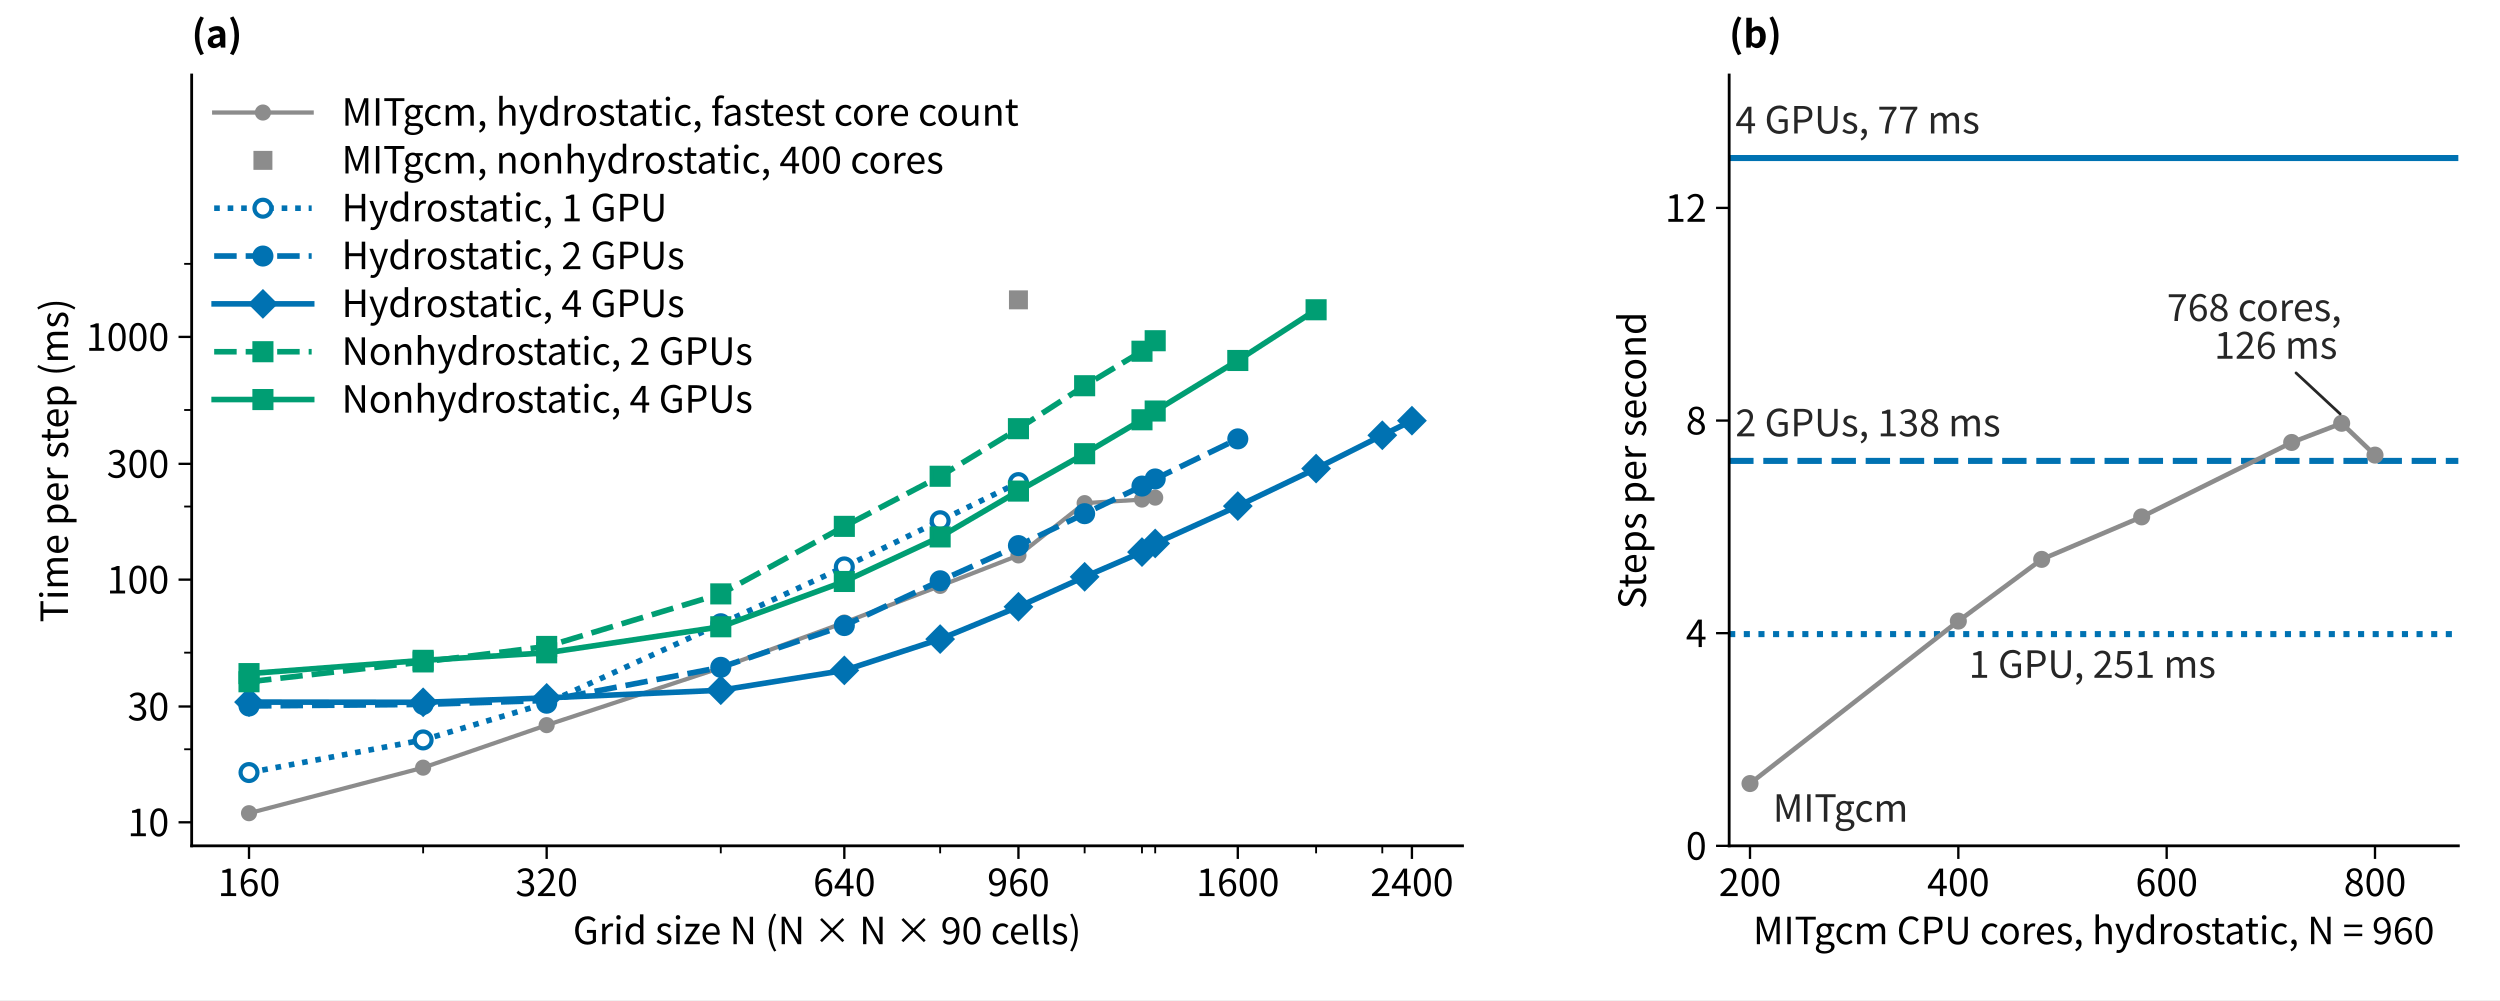
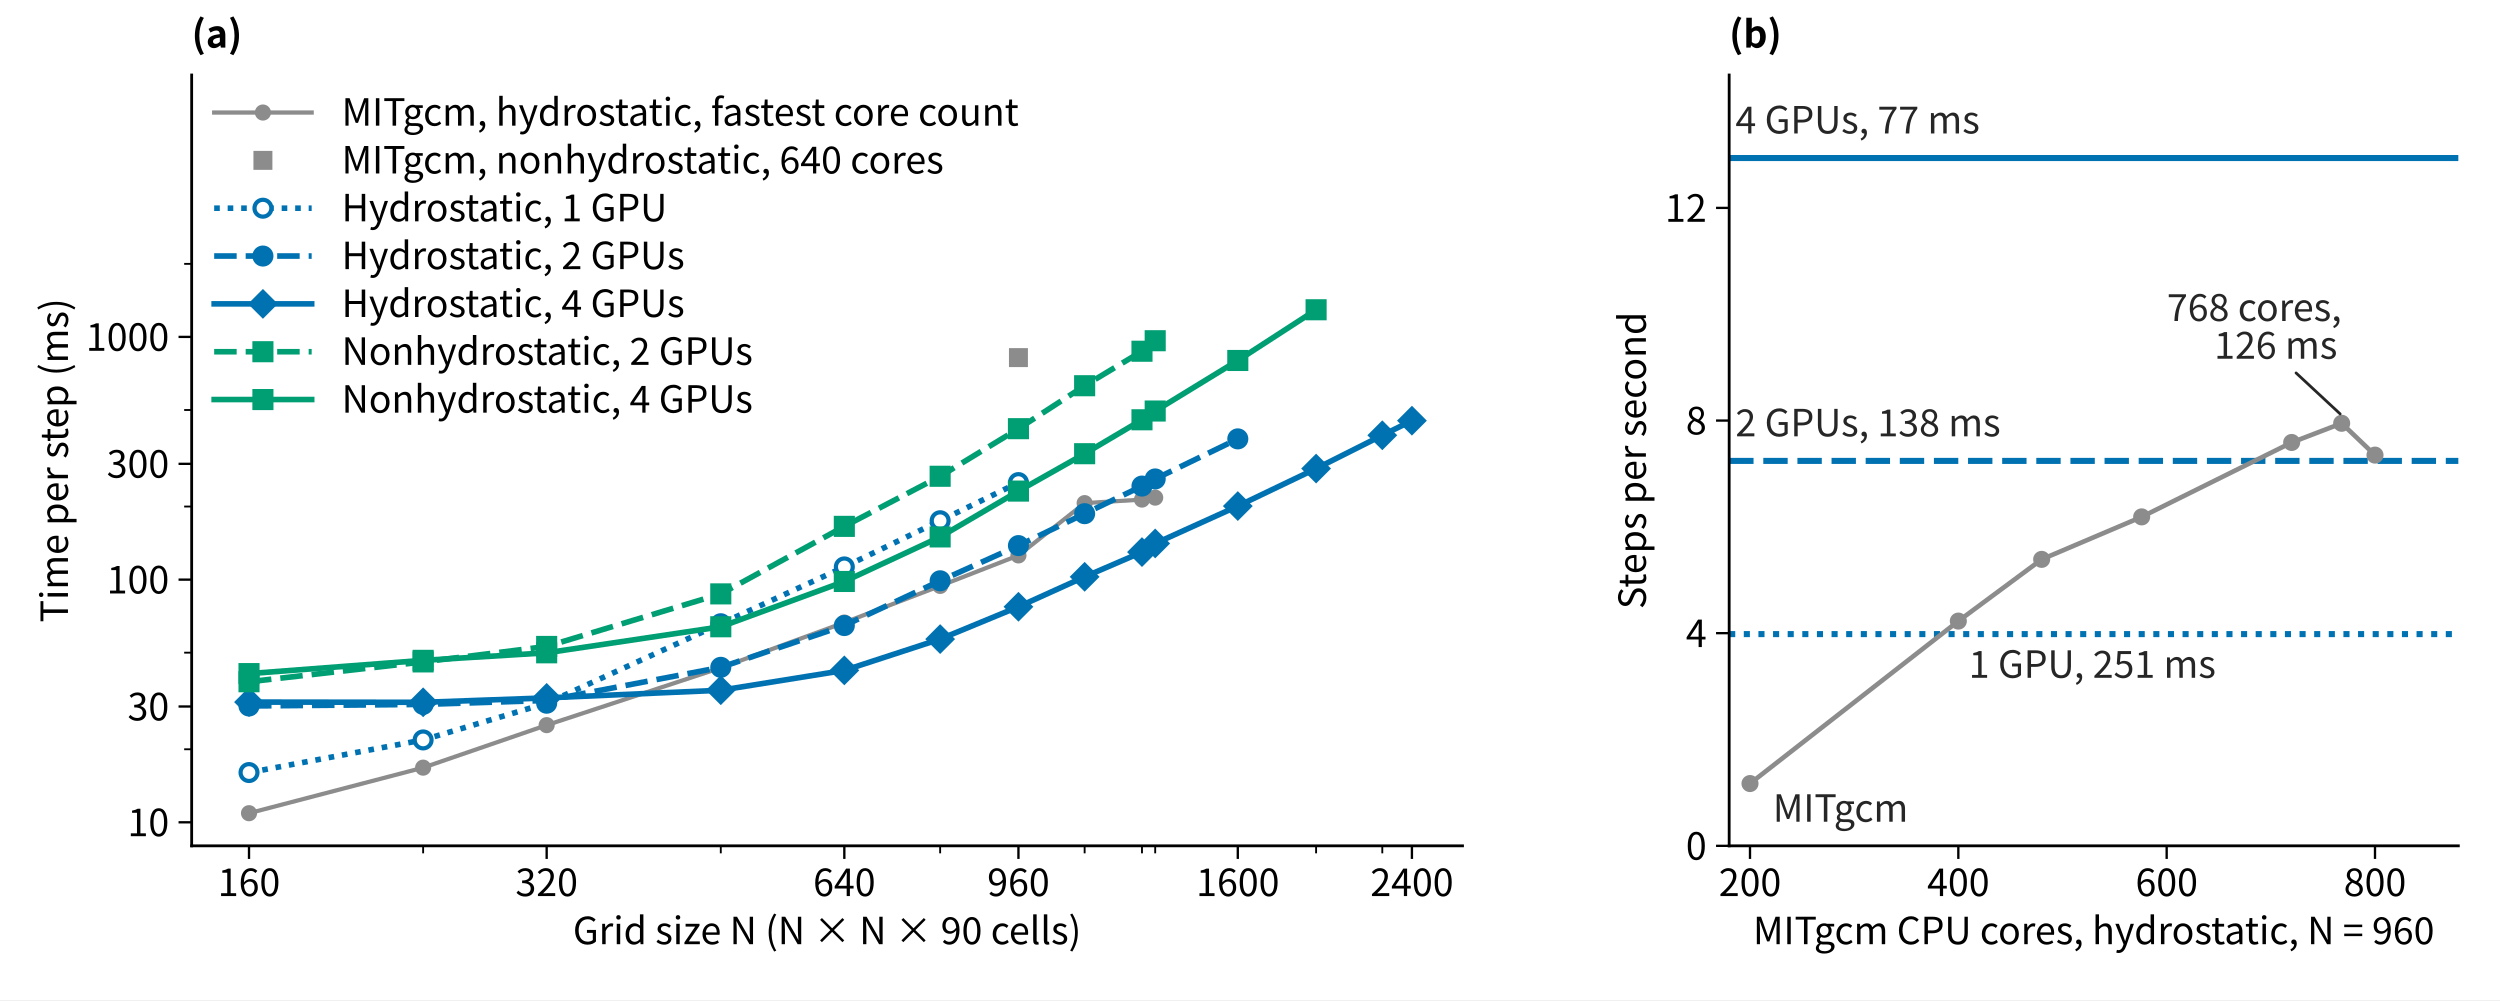
<svg xmlns="http://www.w3.org/2000/svg" xmlns:xlink="http://www.w3.org/1999/xlink" width="1200" height="480" role="img" viewBox="0 0 1200 480" version="1.1">
  <defs>
    <style type="text/css">*{stroke-linejoin: round; stroke-linecap: butt}</style>
  </defs>
  <g id="figure_1">
    <g id="patch_1">
      <path d="M 0 480  L 1200 480  L 1200 0  L 0 0  z " style="fill: #ffffff" />
    </g>
    <g id="axes_1">
      <g id="patch_2">
        <path d="M 92 406  L 702 406  L 702 36  L 92 36  z " style="fill: #ffffff" />
      </g>
      <g id="matplotlib.axis_1">
        <g id="xtick_1">
          <g id="line2d_1">
            <defs>
              <path id="m6c93a64df0" d="M 0 0  L 0 6.3  " style="stroke: #000000; stroke-width: 1.125" />
            </defs>
            <g>
              <use xlink:href="#m6c93a64df0" x="119.524" y="406" style="stroke: #000000; stroke-width: 1.125" />
            </g>
          </g>
          <g id="text_1">
            <text style="font-size: 18px; font-family: -apple-system, 'Segoe UI', 'PingFang SC', 'Microsoft YaHei', 'Noto Sans CJK SC', sans-serif; text-anchor: middle" x="119.524" y="430.126" transform="rotate(-0 119.5242 430.1256)">160</text>
          </g>
        </g>
        <g id="xtick_2">
          <g id="line2d_2">
            <g>
              <use xlink:href="#m6c93a64df0" x="262.399" y="406" style="stroke: #000000; stroke-width: 1.125" />
            </g>
          </g>
          <g id="text_2">
            <text style="font-size: 18px; font-family: -apple-system, 'Segoe UI', 'PingFang SC', 'Microsoft YaHei', 'Noto Sans CJK SC', sans-serif; text-anchor: middle" x="262.399" y="430.126" transform="rotate(-0 262.3994 430.1256)">320</text>
          </g>
        </g>
        <g id="xtick_3">
          <g id="line2d_3">
            <g>
              <use xlink:href="#m6c93a64df0" x="405.275" y="406" style="stroke: #000000; stroke-width: 1.125" />
            </g>
          </g>
          <g id="text_3">
            <text style="font-size: 18px; font-family: -apple-system, 'Segoe UI', 'PingFang SC', 'Microsoft YaHei', 'Noto Sans CJK SC', sans-serif; text-anchor: middle" x="405.275" y="430.126" transform="rotate(-0 405.2746 430.1256)">640</text>
          </g>
        </g>
        <g id="xtick_4">
          <g id="line2d_4">
            <g>
              <use xlink:href="#m6c93a64df0" x="488.851" y="406" style="stroke: #000000; stroke-width: 1.125" />
            </g>
          </g>
          <g id="text_4">
            <text style="font-size: 18px; font-family: -apple-system, 'Segoe UI', 'PingFang SC', 'Microsoft YaHei', 'Noto Sans CJK SC', sans-serif; text-anchor: middle" x="488.851" y="430.126" transform="rotate(-0 488.8512 430.1256)">960</text>
          </g>
        </g>
        <g id="xtick_5">
          <g id="line2d_5">
            <g>
              <use xlink:href="#m6c93a64df0" x="594.145" y="406" style="stroke: #000000; stroke-width: 1.125" />
            </g>
          </g>
          <g id="text_5">
            <text style="font-size: 18px; font-family: -apple-system, 'Segoe UI', 'PingFang SC', 'Microsoft YaHei', 'Noto Sans CJK SC', sans-serif; text-anchor: middle" x="594.145" y="430.126" transform="rotate(-0 594.1453 430.1256)">1600</text>
          </g>
        </g>
        <g id="xtick_6">
          <g id="line2d_6">
            <g>
              <use xlink:href="#m6c93a64df0" x="677.722" y="406" style="stroke: #000000; stroke-width: 1.125" />
            </g>
          </g>
          <g id="text_6">
            <text style="font-size: 18px; font-family: -apple-system, 'Segoe UI', 'PingFang SC', 'Microsoft YaHei', 'Noto Sans CJK SC', sans-serif; text-anchor: middle" x="677.722" y="430.126" transform="rotate(-0 677.7219 430.1256)">2400</text>
          </g>
        </g>
        <g id="xtick_7">
          <g id="line2d_7">
            <defs>
              <path id="m38eff87d0b" d="M 0 0  L 0 3.6  " style="stroke: #000000; stroke-width: 0.9" />
            </defs>
            <g>
              <use xlink:href="#m38eff87d0b" x="203.101" y="406" style="stroke: #000000; stroke-width: 0.9" />
            </g>
          </g>
        </g>
        <g id="xtick_8">
          <g id="line2d_8">
            <g>
              <use xlink:href="#m38eff87d0b" x="345.976" y="406" style="stroke: #000000; stroke-width: 0.9" />
            </g>
          </g>
        </g>
        <g id="xtick_9">
          <g id="line2d_9">
            <g>
              <use xlink:href="#m38eff87d0b" x="451.27" y="406" style="stroke: #000000; stroke-width: 0.9" />
            </g>
          </g>
        </g>
        <g id="xtick_10">
          <g id="line2d_10">
            <g>
              <use xlink:href="#m38eff87d0b" x="520.626" y="406" style="stroke: #000000; stroke-width: 0.9" />
            </g>
          </g>
        </g>
        <g id="xtick_11">
          <g id="line2d_11">
            <g>
              <use xlink:href="#m38eff87d0b" x="548.15" y="406" style="stroke: #000000; stroke-width: 0.9" />
            </g>
          </g>
        </g>
        <g id="xtick_12">
          <g id="line2d_12">
            <g>
              <use xlink:href="#m38eff87d0b" x="554.493" y="406" style="stroke: #000000; stroke-width: 0.9" />
            </g>
          </g>
        </g>
        <g id="xtick_13">
          <g id="line2d_13">
            <g>
              <use xlink:href="#m38eff87d0b" x="631.726" y="406" style="stroke: #000000; stroke-width: 0.9" />
            </g>
          </g>
        </g>
        <g id="xtick_14">
          <g id="line2d_14">
            <g>
              <use xlink:href="#m38eff87d0b" x="663.501" y="406" style="stroke: #000000; stroke-width: 0.9" />
            </g>
          </g>
        </g>
        <g id="text_7">
          <text style="font-size: 18px; font-family: -apple-system, 'Segoe UI', 'PingFang SC', 'Microsoft YaHei', 'Noto Sans CJK SC', sans-serif; text-anchor: middle" x="397" y="453.216" transform="rotate(-0 397 453.2163)">Grid size N (N × N × 90 cells)</text>
        </g>
      </g>
      <g id="matplotlib.axis_2">
        <g id="ytick_1">
          <g id="line2d_15">
            <defs>
              <path id="m68d7708e53" d="M 0 0  L -6.3 0  " style="stroke: #000000; stroke-width: 1.125" />
            </defs>
            <g>
              <use xlink:href="#m68d7708e53" x="92" y="394.71" style="stroke: #000000; stroke-width: 1.125" />
            </g>
          </g>
          <g id="text_8">
            <text style="font-size: 18px; font-family: -apple-system, 'Segoe UI', 'PingFang SC', 'Microsoft YaHei', 'Noto Sans CJK SC', sans-serif; text-anchor: end" x="81.2" y="401.373" transform="rotate(-0 81.2 401.3732)">10</text>
          </g>
        </g>
        <g id="ytick_2">
          <g id="line2d_16">
            <g>
              <use xlink:href="#m68d7708e53" x="92" y="339.128" style="stroke: #000000; stroke-width: 1.125" />
            </g>
          </g>
          <g id="text_9">
            <text style="font-size: 18px; font-family: -apple-system, 'Segoe UI', 'PingFang SC', 'Microsoft YaHei', 'Noto Sans CJK SC', sans-serif; text-anchor: end" x="81.2" y="345.791" transform="rotate(-0 81.2 345.7908)">30</text>
          </g>
        </g>
        <g id="ytick_3">
          <g id="line2d_17">
            <g>
              <use xlink:href="#m68d7708e53" x="92" y="278.215" style="stroke: #000000; stroke-width: 1.125" />
            </g>
          </g>
          <g id="text_10">
            <text style="font-size: 18px; font-family: -apple-system, 'Segoe UI', 'PingFang SC', 'Microsoft YaHei', 'Noto Sans CJK SC', sans-serif; text-anchor: end" x="81.2" y="284.878" transform="rotate(-0 81.2 284.8778)">100</text>
          </g>
        </g>
        <g id="ytick_4">
          <g id="line2d_18">
            <g>
              <use xlink:href="#m68d7708e53" x="92" y="222.633" style="stroke: #000000; stroke-width: 1.125" />
            </g>
          </g>
          <g id="text_11">
            <text style="font-size: 18px; font-family: -apple-system, 'Segoe UI', 'PingFang SC', 'Microsoft YaHei', 'Noto Sans CJK SC', sans-serif; text-anchor: end" x="81.2" y="229.295" transform="rotate(-0 81.2 229.2954)">300</text>
          </g>
        </g>
        <g id="ytick_5">
          <g id="line2d_19">
            <g>
              <use xlink:href="#m68d7708e53" x="92" y="161.72" style="stroke: #000000; stroke-width: 1.125" />
            </g>
          </g>
          <g id="text_12">
            <text style="font-size: 18px; font-family: -apple-system, 'Segoe UI', 'PingFang SC', 'Microsoft YaHei', 'Noto Sans CJK SC', sans-serif; text-anchor: end" x="81.2" y="168.382" transform="rotate(-0 81.2 168.3825)">1000</text>
          </g>
        </g>
        <g id="ytick_6">
          <g id="line2d_20">
            <defs>
              <path id="m33afb002a3" d="M 0 0  L -3.6 0  " style="stroke: #000000; stroke-width: 0.9" />
            </defs>
            <g>
              <use xlink:href="#m33afb002a3" x="92" y="359.642" style="stroke: #000000; stroke-width: 0.9" />
            </g>
          </g>
        </g>
        <g id="ytick_7">
          <g id="line2d_21">
            <g>
              <use xlink:href="#m33afb002a3" x="92" y="313.284" style="stroke: #000000; stroke-width: 0.9" />
            </g>
          </g>
        </g>
        <g id="ytick_8">
          <g id="line2d_22">
            <g>
              <use xlink:href="#m33afb002a3" x="92" y="243.146" style="stroke: #000000; stroke-width: 0.9" />
            </g>
          </g>
        </g>
        <g id="ytick_9">
          <g id="line2d_23">
            <g>
              <use xlink:href="#m33afb002a3" x="92" y="196.788" style="stroke: #000000; stroke-width: 0.9" />
            </g>
          </g>
        </g>
        <g id="ytick_10">
          <g id="line2d_24">
            <g>
              <use xlink:href="#m33afb002a3" x="92" y="126.651" style="stroke: #000000; stroke-width: 0.9" />
            </g>
          </g>
        </g>
        <g id="text_13">
          <text style="font-size: 18px; font-family: -apple-system, 'Segoe UI', 'PingFang SC', 'Microsoft YaHei', 'Noto Sans CJK SC', sans-serif; text-anchor: middle" x="32.623" y="221" transform="rotate(-90 32.6225 221)">Time per step (ms)</text>
        </g>
      </g>
      <g id="line2d_25">
        <path d="M 119.524 390.335  L 203.101 368.471  L 262.399 348.061  L 345.976 320.542  L 405.275 298.818  L 451.27 281.236  L 488.851 266.599  L 520.626 241.497  L 548.15 239.795  L 554.493 238.858  " clip-path="url(#pce526abafa)" style="fill: none; stroke: #8c8c8c; stroke-width: 2.025; stroke-linecap: square" />
        <defs>
          <path id="m1a36de6798" d="M 0 3.375  C 0.895 3.375 1.754 3.019 2.386 2.386  C 3.019 1.754 3.375 0.895 3.375 0  C 3.375 -0.895 3.019 -1.754 2.386 -2.386  C 1.754 -3.019 0.895 -3.375 0 -3.375  C -0.895 -3.375 -1.754 -3.019 -2.386 -2.386  C -3.019 -1.754 -3.375 -0.895 -3.375 0  C -3.375 0.895 -3.019 1.754 -2.386 2.386  C -1.754 3.019 -0.895 3.375 0 3.375  z " style="stroke: #8c8c8c" />
        </defs>
        <g clip-path="url(#pce526abafa)">
          <use xlink:href="#m1a36de6798" x="119.524" y="390.335" style="fill: #8c8c8c; stroke: #8c8c8c" />
          <use xlink:href="#m1a36de6798" x="203.101" y="368.471" style="fill: #8c8c8c; stroke: #8c8c8c" />
          <use xlink:href="#m1a36de6798" x="262.399" y="348.061" style="fill: #8c8c8c; stroke: #8c8c8c" />
          <use xlink:href="#m1a36de6798" x="345.976" y="320.542" style="fill: #8c8c8c; stroke: #8c8c8c" />
          <use xlink:href="#m1a36de6798" x="405.275" y="298.818" style="fill: #8c8c8c; stroke: #8c8c8c" />
          <use xlink:href="#m1a36de6798" x="451.27" y="281.236" style="fill: #8c8c8c; stroke: #8c8c8c" />
          <use xlink:href="#m1a36de6798" x="488.851" y="266.599" style="fill: #8c8c8c; stroke: #8c8c8c" />
          <use xlink:href="#m1a36de6798" x="520.626" y="241.497" style="fill: #8c8c8c; stroke: #8c8c8c" />
          <use xlink:href="#m1a36de6798" x="548.15" y="239.795" style="fill: #8c8c8c; stroke: #8c8c8c" />
          <use xlink:href="#m1a36de6798" x="554.493" y="238.858" style="fill: #8c8c8c; stroke: #8c8c8c" />
        </g>
      </g>
      <g id="line2d_26">
        <defs>
          <path id="m6c4ef8b71f" d="M -4.05 4.05  L 4.05 4.05  L 4.05 -4.05  L -4.05 -4.05  z " style="stroke: #8c8c8c; stroke-linejoin: miter" />
        </defs>
        <g clip-path="url(#pce526abafa)">
-           <use xlink:href="#m6c4ef8b71f" x="488.851" y="143.928" style="fill: #8c8c8c; stroke: #8c8c8c; stroke-linejoin: miter" />
+           <use xlink:href="#m6c4ef8b71f" x="488.851" y="171.651" style="fill: #8c8c8c; stroke: #8c8c8c; stroke-linejoin: miter" />
        </g>
      </g>
      <g id="patch_3">
        <path d="M 92 406  L 92 36  " style="fill: none; stroke: #000000; stroke-width: 1.35; stroke-linejoin: miter; stroke-linecap: square" />
      </g>
      <g id="patch_4">
        <path d="M 92 406  L 702 406  " style="fill: none; stroke: #000000; stroke-width: 1.35; stroke-linejoin: miter; stroke-linecap: square" />
      </g>
      <g id="line2d_27">
        <path d="M 119.524 370.823  L 203.101 355.166  L 262.399 337.538  L 345.976 299.393  L 405.275 272.126  L 451.27 249.955  L 488.851 231.643  " clip-path="url(#pce526abafa)" style="fill: none; stroke-dasharray: 2.7,3.78; stroke-dashoffset: 0; stroke: #0072b2; stroke-width: 2.7" />
        <defs>
          <path id="ma432716f83" d="M 0 4.05  C 1.074 4.05 2.104 3.623 2.864 2.864  C 3.623 2.104 4.05 1.074 4.05 0  C 4.05 -1.074 3.623 -2.104 2.864 -2.864  C 2.104 -3.623 1.074 -4.05 0 -4.05  C -1.074 -4.05 -2.104 -3.623 -2.864 -2.864  C -3.623 -2.104 -4.05 -1.074 -4.05 0  C -4.05 1.074 -3.623 2.104 -2.864 2.864  C -2.104 3.623 -1.074 4.05 0 4.05  z " style="stroke: #0072b2; stroke-width: 2.025" />
        </defs>
        <g clip-path="url(#pce526abafa)">
          <use xlink:href="#ma432716f83" x="119.524" y="370.823" style="fill: #ffffff; stroke: #0072b2; stroke-width: 2.025" />
          <use xlink:href="#ma432716f83" x="203.101" y="355.166" style="fill: #ffffff; stroke: #0072b2; stroke-width: 2.025" />
          <use xlink:href="#ma432716f83" x="262.399" y="337.538" style="fill: #ffffff; stroke: #0072b2; stroke-width: 2.025" />
          <use xlink:href="#ma432716f83" x="345.976" y="299.393" style="fill: #ffffff; stroke: #0072b2; stroke-width: 2.025" />
          <use xlink:href="#ma432716f83" x="405.275" y="272.126" style="fill: #ffffff; stroke: #0072b2; stroke-width: 2.025" />
          <use xlink:href="#ma432716f83" x="451.27" y="249.955" style="fill: #ffffff; stroke: #0072b2; stroke-width: 2.025" />
          <use xlink:href="#ma432716f83" x="488.851" y="231.643" style="fill: #ffffff; stroke: #0072b2; stroke-width: 2.025" />
        </g>
      </g>
      <g id="line2d_28">
        <path d="M 119.524 338.875  L 203.101 338.129  L 262.399 336.228  L 345.976 320.316  L 405.275 300.266  L 451.27 278.776  L 488.851 261.883  L 520.626 246.563  L 548.15 233.313  L 554.493 229.893  L 594.145 210.662  " clip-path="url(#pce526abafa)" style="fill: none; stroke-dasharray: 10.8,4.32; stroke-dashoffset: 0; stroke: #0072b2; stroke-width: 2.7" />
        <defs>
          <path id="me9750ac04d" d="M 0 4.05  C 1.074 4.05 2.104 3.623 2.864 2.864  C 3.623 2.104 4.05 1.074 4.05 0  C 4.05 -1.074 3.623 -2.104 2.864 -2.864  C 2.104 -3.623 1.074 -4.05 0 -4.05  C -1.074 -4.05 -2.104 -3.623 -2.864 -2.864  C -3.623 -2.104 -4.05 -1.074 -4.05 0  C -4.05 1.074 -3.623 2.104 -2.864 2.864  C -2.104 3.623 -1.074 4.05 0 4.05  z " style="stroke: #0072b2; stroke-width: 2.025" />
        </defs>
        <g clip-path="url(#pce526abafa)">
          <use xlink:href="#me9750ac04d" x="119.524" y="338.875" style="fill: #0072b2; stroke: #0072b2; stroke-width: 2.025" />
          <use xlink:href="#me9750ac04d" x="203.101" y="338.129" style="fill: #0072b2; stroke: #0072b2; stroke-width: 2.025" />
          <use xlink:href="#me9750ac04d" x="262.399" y="336.228" style="fill: #0072b2; stroke: #0072b2; stroke-width: 2.025" />
          <use xlink:href="#me9750ac04d" x="345.976" y="320.316" style="fill: #0072b2; stroke: #0072b2; stroke-width: 2.025" />
          <use xlink:href="#me9750ac04d" x="405.275" y="300.266" style="fill: #0072b2; stroke: #0072b2; stroke-width: 2.025" />
          <use xlink:href="#me9750ac04d" x="451.27" y="278.776" style="fill: #0072b2; stroke: #0072b2; stroke-width: 2.025" />
          <use xlink:href="#me9750ac04d" x="488.851" y="261.883" style="fill: #0072b2; stroke: #0072b2; stroke-width: 2.025" />
          <use xlink:href="#me9750ac04d" x="520.626" y="246.563" style="fill: #0072b2; stroke: #0072b2; stroke-width: 2.025" />
          <use xlink:href="#me9750ac04d" x="548.15" y="233.313" style="fill: #0072b2; stroke: #0072b2; stroke-width: 2.025" />
          <use xlink:href="#me9750ac04d" x="554.493" y="229.893" style="fill: #0072b2; stroke: #0072b2; stroke-width: 2.025" />
          <use xlink:href="#me9750ac04d" x="594.145" y="210.662" style="fill: #0072b2; stroke: #0072b2; stroke-width: 2.025" />
        </g>
      </g>
      <g id="line2d_29">
        <path d="M 119.524 336.991  L 203.101 337.11  L 262.399 334.985  L 345.976 331.304  L 405.275 321.782  L 451.27 306.763  L 488.851 291.248  L 520.626 276.868  L 548.15 265.002  L 554.493 260.859  L 594.145 242.915  L 631.726 224.914  L 663.501 208.933  L 677.722 201.923  " clip-path="url(#pce526abafa)" style="fill: none; stroke: #0072b2; stroke-width: 2.7; stroke-linecap: square" />
        <defs>
          <path id="m554c4f1aff" d="M -0 5.728  L 5.728 0  L 0 -5.728  L -5.728 -0  z " style="stroke: #0072b2; stroke-width: 2.025; stroke-linejoin: miter" />
        </defs>
        <g clip-path="url(#pce526abafa)">
          <use xlink:href="#m554c4f1aff" x="119.524" y="336.991" style="fill: #0072b2; stroke: #0072b2; stroke-width: 2.025; stroke-linejoin: miter" />
          <use xlink:href="#m554c4f1aff" x="203.101" y="337.11" style="fill: #0072b2; stroke: #0072b2; stroke-width: 2.025; stroke-linejoin: miter" />
          <use xlink:href="#m554c4f1aff" x="262.399" y="334.985" style="fill: #0072b2; stroke: #0072b2; stroke-width: 2.025; stroke-linejoin: miter" />
          <use xlink:href="#m554c4f1aff" x="345.976" y="331.304" style="fill: #0072b2; stroke: #0072b2; stroke-width: 2.025; stroke-linejoin: miter" />
          <use xlink:href="#m554c4f1aff" x="405.275" y="321.782" style="fill: #0072b2; stroke: #0072b2; stroke-width: 2.025; stroke-linejoin: miter" />
          <use xlink:href="#m554c4f1aff" x="451.27" y="306.763" style="fill: #0072b2; stroke: #0072b2; stroke-width: 2.025; stroke-linejoin: miter" />
          <use xlink:href="#m554c4f1aff" x="488.851" y="291.248" style="fill: #0072b2; stroke: #0072b2; stroke-width: 2.025; stroke-linejoin: miter" />
          <use xlink:href="#m554c4f1aff" x="520.626" y="276.868" style="fill: #0072b2; stroke: #0072b2; stroke-width: 2.025; stroke-linejoin: miter" />
          <use xlink:href="#m554c4f1aff" x="548.15" y="265.002" style="fill: #0072b2; stroke: #0072b2; stroke-width: 2.025; stroke-linejoin: miter" />
          <use xlink:href="#m554c4f1aff" x="554.493" y="260.859" style="fill: #0072b2; stroke: #0072b2; stroke-width: 2.025; stroke-linejoin: miter" />
          <use xlink:href="#m554c4f1aff" x="594.145" y="242.915" style="fill: #0072b2; stroke: #0072b2; stroke-width: 2.025; stroke-linejoin: miter" />
          <use xlink:href="#m554c4f1aff" x="631.726" y="224.914" style="fill: #0072b2; stroke: #0072b2; stroke-width: 2.025; stroke-linejoin: miter" />
          <use xlink:href="#m554c4f1aff" x="663.501" y="208.933" style="fill: #0072b2; stroke: #0072b2; stroke-width: 2.025; stroke-linejoin: miter" />
          <use xlink:href="#m554c4f1aff" x="677.722" y="201.923" style="fill: #0072b2; stroke: #0072b2; stroke-width: 2.025; stroke-linejoin: miter" />
        </g>
      </g>
      <g id="line2d_30">
        <path d="M 119.524 327.241  L 203.101 317.718  L 262.399 310.292  L 345.976 285.065  L 405.275 252.654  L 451.27 228.607  L 488.851 205.764  L 520.626 185.15  L 548.15 168.59  L 554.493 163.548  " clip-path="url(#pce526abafa)" style="fill: none; stroke-dasharray: 10.8,4.32; stroke-dashoffset: 0; stroke: #009e73; stroke-width: 2.7" />
        <defs>
          <path id="m8cb2fdce62" d="M -4.05 4.05  L 4.05 4.05  L 4.05 -4.05  L -4.05 -4.05  z " style="stroke: #009e73; stroke-width: 2.025; stroke-linejoin: miter" />
        </defs>
        <g clip-path="url(#pce526abafa)">
          <use xlink:href="#m8cb2fdce62" x="119.524" y="327.241" style="fill: #009e73; stroke: #009e73; stroke-width: 2.025; stroke-linejoin: miter" />
          <use xlink:href="#m8cb2fdce62" x="203.101" y="317.718" style="fill: #009e73; stroke: #009e73; stroke-width: 2.025; stroke-linejoin: miter" />
          <use xlink:href="#m8cb2fdce62" x="262.399" y="310.292" style="fill: #009e73; stroke: #009e73; stroke-width: 2.025; stroke-linejoin: miter" />
          <use xlink:href="#m8cb2fdce62" x="345.976" y="285.065" style="fill: #009e73; stroke: #009e73; stroke-width: 2.025; stroke-linejoin: miter" />
          <use xlink:href="#m8cb2fdce62" x="405.275" y="252.654" style="fill: #009e73; stroke: #009e73; stroke-width: 2.025; stroke-linejoin: miter" />
          <use xlink:href="#m8cb2fdce62" x="451.27" y="228.607" style="fill: #009e73; stroke: #009e73; stroke-width: 2.025; stroke-linejoin: miter" />
          <use xlink:href="#m8cb2fdce62" x="488.851" y="205.764" style="fill: #009e73; stroke: #009e73; stroke-width: 2.025; stroke-linejoin: miter" />
          <use xlink:href="#m8cb2fdce62" x="520.626" y="185.15" style="fill: #009e73; stroke: #009e73; stroke-width: 2.025; stroke-linejoin: miter" />
          <use xlink:href="#m8cb2fdce62" x="548.15" y="168.59" style="fill: #009e73; stroke: #009e73; stroke-width: 2.025; stroke-linejoin: miter" />
          <use xlink:href="#m8cb2fdce62" x="554.493" y="163.548" style="fill: #009e73; stroke: #009e73; stroke-width: 2.025; stroke-linejoin: miter" />
        </g>
      </g>
      <g id="line2d_31">
        <path d="M 119.524 323.329  L 203.101 316.96  L 262.399 313.349  L 345.976 300.85  L 405.275 279.108  L 451.27 257.725  L 488.851 235.722  L 520.626 217.779  L 548.15 201.494  L 554.493 197.289  L 594.145 173.031  L 631.726 148.689  " clip-path="url(#pce526abafa)" style="fill: none; stroke: #009e73; stroke-width: 2.7; stroke-linecap: square" />
        <g clip-path="url(#pce526abafa)">
          <use xlink:href="#m8cb2fdce62" x="119.524" y="323.329" style="fill: #009e73; stroke: #009e73; stroke-width: 2.025; stroke-linejoin: miter" />
          <use xlink:href="#m8cb2fdce62" x="203.101" y="316.96" style="fill: #009e73; stroke: #009e73; stroke-width: 2.025; stroke-linejoin: miter" />
          <use xlink:href="#m8cb2fdce62" x="262.399" y="313.349" style="fill: #009e73; stroke: #009e73; stroke-width: 2.025; stroke-linejoin: miter" />
          <use xlink:href="#m8cb2fdce62" x="345.976" y="300.85" style="fill: #009e73; stroke: #009e73; stroke-width: 2.025; stroke-linejoin: miter" />
          <use xlink:href="#m8cb2fdce62" x="405.275" y="279.108" style="fill: #009e73; stroke: #009e73; stroke-width: 2.025; stroke-linejoin: miter" />
          <use xlink:href="#m8cb2fdce62" x="451.27" y="257.725" style="fill: #009e73; stroke: #009e73; stroke-width: 2.025; stroke-linejoin: miter" />
          <use xlink:href="#m8cb2fdce62" x="488.851" y="235.722" style="fill: #009e73; stroke: #009e73; stroke-width: 2.025; stroke-linejoin: miter" />
          <use xlink:href="#m8cb2fdce62" x="520.626" y="217.779" style="fill: #009e73; stroke: #009e73; stroke-width: 2.025; stroke-linejoin: miter" />
          <use xlink:href="#m8cb2fdce62" x="548.15" y="201.494" style="fill: #009e73; stroke: #009e73; stroke-width: 2.025; stroke-linejoin: miter" />
          <use xlink:href="#m8cb2fdce62" x="554.493" y="197.289" style="fill: #009e73; stroke: #009e73; stroke-width: 2.025; stroke-linejoin: miter" />
          <use xlink:href="#m8cb2fdce62" x="594.145" y="173.031" style="fill: #009e73; stroke: #009e73; stroke-width: 2.025; stroke-linejoin: miter" />
          <use xlink:href="#m8cb2fdce62" x="631.726" y="148.689" style="fill: #009e73; stroke: #009e73; stroke-width: 2.025; stroke-linejoin: miter" />
        </g>
      </g>
      <g id="text_14">
        <text style="font-weight: 700; font-size: 18px; font-family: -apple-system, 'Segoe UI', 'PingFang SC', 'Microsoft YaHei', 'Noto Sans CJK SC', sans-serif; text-anchor: start" x="92" y="22.86" transform="rotate(-0 92 22.86)">(a)</text>
      </g>
      <g id="legend_1">
        <g id="line2d_32">
          <path d="M 102.8 54.017  L 126.2 54.017  L 149.6 54.017  " style="fill: none; stroke: #8c8c8c; stroke-width: 2.025; stroke-linecap: square" />
          <g>
            <use xlink:href="#m1a36de6798" x="126.2" y="54.017" style="fill: #8c8c8c; stroke: #8c8c8c" />
          </g>
        </g>
        <g id="text_15">
          <text style="font-size: 18px; font-family: -apple-system, 'Segoe UI', 'PingFang SC', 'Microsoft YaHei', 'Noto Sans CJK SC', sans-serif; text-anchor: start" x="164" y="60.317" transform="rotate(-0 164 60.31688)">MITgcm, hydrostatic, fastest core count</text>
        </g>
        <g id="line2d_33">
          <g>
            <use xlink:href="#m6c4ef8b71f" x="126.2" y="76.978" style="fill: #8c8c8c; stroke: #8c8c8c; stroke-linejoin: miter" />
          </g>
        </g>
        <g id="text_16">
-           <text style="font-size: 18px; font-family: -apple-system, 'Segoe UI', 'PingFang SC', 'Microsoft YaHei', 'Noto Sans CJK SC', sans-serif; text-anchor: start" x="164" y="83.278" transform="rotate(-0 164 83.27813)">MITgcm, nonhydrostatic, 400 cores</text>
+           <text style="font-size: 18px; font-family: -apple-system, 'Segoe UI', 'PingFang SC', 'Microsoft YaHei', 'Noto Sans CJK SC', sans-serif; text-anchor: start" x="164" y="83.278" transform="rotate(-0 164 83.27813)">MITgcm, nonhydrostatic, 640 cores</text>
        </g>
        <g id="line2d_34">
          <path d="M 102.8 99.939  L 126.2 99.939  L 149.6 99.939  " style="fill: none; stroke-dasharray: 2.7,3.78; stroke-dashoffset: 0; stroke: #0072b2; stroke-width: 2.7" />
          <g>
            <use xlink:href="#ma432716f83" x="126.2" y="99.939" style="fill: #ffffff; stroke: #0072b2; stroke-width: 2.025" />
          </g>
        </g>
        <g id="text_17">
          <text style="font-size: 18px; font-family: -apple-system, 'Segoe UI', 'PingFang SC', 'Microsoft YaHei', 'Noto Sans CJK SC', sans-serif; text-anchor: start" x="164" y="106.239" transform="rotate(-0 164 106.2394)">Hydrostatic, 1 GPU</text>
        </g>
        <g id="line2d_35">
          <path d="M 102.8 122.901  L 126.2 122.901  L 149.6 122.901  " style="fill: none; stroke-dasharray: 10.8,4.32; stroke-dashoffset: 0; stroke: #0072b2; stroke-width: 2.7" />
          <g>
            <use xlink:href="#me9750ac04d" x="126.2" y="122.901" style="fill: #0072b2; stroke: #0072b2; stroke-width: 2.025" />
          </g>
        </g>
        <g id="text_18">
          <text style="font-size: 18px; font-family: -apple-system, 'Segoe UI', 'PingFang SC', 'Microsoft YaHei', 'Noto Sans CJK SC', sans-serif; text-anchor: start" x="164" y="129.201" transform="rotate(-0 164 129.2006)">Hydrostatic, 2 GPUs</text>
        </g>
        <g id="line2d_36">
          <path d="M 102.8 145.862  L 126.2 145.862  L 149.6 145.862  " style="fill: none; stroke: #0072b2; stroke-width: 2.7; stroke-linecap: square" />
          <g>
            <use xlink:href="#m554c4f1aff" x="126.2" y="145.862" style="fill: #0072b2; stroke: #0072b2; stroke-width: 2.025; stroke-linejoin: miter" />
          </g>
        </g>
        <g id="text_19">
          <text style="font-size: 18px; font-family: -apple-system, 'Segoe UI', 'PingFang SC', 'Microsoft YaHei', 'Noto Sans CJK SC', sans-serif; text-anchor: start" x="164" y="152.162" transform="rotate(-0 164 152.1619)">Hydrostatic, 4 GPUs</text>
        </g>
        <g id="line2d_37">
          <path d="M 102.8 168.823  L 126.2 168.823  L 149.6 168.823  " style="fill: none; stroke-dasharray: 10.8,4.32; stroke-dashoffset: 0; stroke: #009e73; stroke-width: 2.7" />
          <g>
            <use xlink:href="#m8cb2fdce62" x="126.2" y="168.823" style="fill: #009e73; stroke: #009e73; stroke-width: 2.025; stroke-linejoin: miter" />
          </g>
        </g>
        <g id="text_20">
          <text style="font-size: 18px; font-family: -apple-system, 'Segoe UI', 'PingFang SC', 'Microsoft YaHei', 'Noto Sans CJK SC', sans-serif; text-anchor: start" x="164" y="175.123" transform="rotate(-0 164 175.1231)">Nonhydrostatic, 2 GPUs</text>
        </g>
        <g id="line2d_38">
          <path d="M 102.8 191.784  L 126.2 191.784  L 149.6 191.784  " style="fill: none; stroke: #009e73; stroke-width: 2.7; stroke-linecap: square" />
          <g>
            <use xlink:href="#m8cb2fdce62" x="126.2" y="191.784" style="fill: #009e73; stroke: #009e73; stroke-width: 2.025; stroke-linejoin: miter" />
          </g>
        </g>
        <g id="text_21">
          <text style="font-size: 18px; font-family: -apple-system, 'Segoe UI', 'PingFang SC', 'Microsoft YaHei', 'Noto Sans CJK SC', sans-serif; text-anchor: start" x="164" y="198.084" transform="rotate(-0 164 198.0844)">Nonhydrostatic, 4 GPUs</text>
        </g>
      </g>
    </g>
    <g id="axes_2">
      <g id="patch_5">
        <path d="M 830 406  L 1180 406  L 1180 36  L 830 36  z " style="fill: #ffffff" />
      </g>
      <g id="matplotlib.axis_3">
        <g id="xtick_15">
          <g id="line2d_39">
            <g>
              <use xlink:href="#m6c93a64df0" x="840" y="406" style="stroke: #000000; stroke-width: 1.125" />
            </g>
          </g>
          <g id="text_22">
            <text style="font-size: 18px; font-family: -apple-system, 'Segoe UI', 'PingFang SC', 'Microsoft YaHei', 'Noto Sans CJK SC', sans-serif; text-anchor: middle" x="840" y="430.126" transform="rotate(-0 840 430.1256)">200</text>
          </g>
        </g>
        <g id="xtick_16">
          <g id="line2d_40">
            <g>
              <use xlink:href="#m6c93a64df0" x="940" y="406" style="stroke: #000000; stroke-width: 1.125" />
            </g>
          </g>
          <g id="text_23">
            <text style="font-size: 18px; font-family: -apple-system, 'Segoe UI', 'PingFang SC', 'Microsoft YaHei', 'Noto Sans CJK SC', sans-serif; text-anchor: middle" x="940" y="430.126" transform="rotate(-0 940 430.1256)">400</text>
          </g>
        </g>
        <g id="xtick_17">
          <g id="line2d_41">
            <g>
              <use xlink:href="#m6c93a64df0" x="1040" y="406" style="stroke: #000000; stroke-width: 1.125" />
            </g>
          </g>
          <g id="text_24">
            <text style="font-size: 18px; font-family: -apple-system, 'Segoe UI', 'PingFang SC', 'Microsoft YaHei', 'Noto Sans CJK SC', sans-serif; text-anchor: middle" x="1040" y="430.126" transform="rotate(-0 1040 430.1256)">600</text>
          </g>
        </g>
        <g id="xtick_18">
          <g id="line2d_42">
            <g>
              <use xlink:href="#m6c93a64df0" x="1140" y="406" style="stroke: #000000; stroke-width: 1.125" />
            </g>
          </g>
          <g id="text_25">
            <text style="font-size: 18px; font-family: -apple-system, 'Segoe UI', 'PingFang SC', 'Microsoft YaHei', 'Noto Sans CJK SC', sans-serif; text-anchor: middle" x="1140" y="430.126" transform="rotate(-0 1140 430.1256)">800</text>
          </g>
        </g>
        <g id="text_26">
          <text style="font-size: 18px; font-family: -apple-system, 'Segoe UI', 'PingFang SC', 'Microsoft YaHei', 'Noto Sans CJK SC', sans-serif; text-anchor: middle" x="1005" y="453.216" transform="rotate(-0 1005 453.2163)">MITgcm CPU cores, hydrostatic, N = 960</text>
        </g>
      </g>
      <g id="matplotlib.axis_4">
        <g id="ytick_11">
          <g id="line2d_43">
            <g>
              <use xlink:href="#m68d7708e53" x="830" y="406" style="stroke: #000000; stroke-width: 1.125" />
            </g>
          </g>
          <g id="text_27">
            <text style="font-size: 18px; font-family: -apple-system, 'Segoe UI', 'PingFang SC', 'Microsoft YaHei', 'Noto Sans CJK SC', sans-serif; text-anchor: end" x="819.2" y="412.663" transform="rotate(-0 819.2 412.6628)">0</text>
          </g>
        </g>
        <g id="ytick_12">
          <g id="line2d_44">
            <g>
              <use xlink:href="#m68d7708e53" x="830" y="303.931" style="stroke: #000000; stroke-width: 1.125" />
            </g>
          </g>
          <g id="text_28">
            <text style="font-size: 18px; font-family: -apple-system, 'Segoe UI', 'PingFang SC', 'Microsoft YaHei', 'Noto Sans CJK SC', sans-serif; text-anchor: end" x="819.2" y="310.594" transform="rotate(-0 819.2 310.5938)">4</text>
          </g>
        </g>
        <g id="ytick_13">
          <g id="line2d_45">
            <g>
              <use xlink:href="#m68d7708e53" x="830" y="201.862" style="stroke: #000000; stroke-width: 1.125" />
            </g>
          </g>
          <g id="text_29">
            <text style="font-size: 18px; font-family: -apple-system, 'Segoe UI', 'PingFang SC', 'Microsoft YaHei', 'Noto Sans CJK SC', sans-serif; text-anchor: end" x="819.2" y="208.525" transform="rotate(-0 819.2 208.5249)">8</text>
          </g>
        </g>
        <g id="ytick_14">
          <g id="line2d_46">
            <g>
              <use xlink:href="#m68d7708e53" x="830" y="99.793" style="stroke: #000000; stroke-width: 1.125" />
            </g>
          </g>
          <g id="text_30">
            <text style="font-size: 18px; font-family: -apple-system, 'Segoe UI', 'PingFang SC', 'Microsoft YaHei', 'Noto Sans CJK SC', sans-serif; text-anchor: end" x="819.2" y="106.456" transform="rotate(-0 819.2 106.4559)">12</text>
          </g>
        </g>
        <g id="text_31">
          <text style="font-size: 18px; font-family: -apple-system, 'Segoe UI', 'PingFang SC', 'Microsoft YaHei', 'Noto Sans CJK SC', sans-serif; text-anchor: middle" x="790.029" y="221" transform="rotate(-90 790.0287 221)">Steps per second</text>
        </g>
      </g>
      <g id="line2d_47">
        <path d="M 830 304.362  L 1180 304.362  " clip-path="url(#p7c39017db3)" style="fill: none; stroke-dasharray: 2.925,4.095; stroke-dashoffset: 0; stroke: #0072b2; stroke-width: 2.925" />
      </g>
      <g id="line2d_48">
        <path d="M 830 221.227  L 1180 221.227  " clip-path="url(#p7c39017db3)" style="fill: none; stroke-dasharray: 11.7,4.68; stroke-dashoffset: 0; stroke: #0072b2; stroke-width: 2.925" />
      </g>
      <g id="line2d_49">
        <path d="M 830 75.851  L 1180 75.851  " clip-path="url(#p7c39017db3)" style="fill: none; stroke: #0072b2; stroke-width: 2.925; stroke-linecap: square" />
      </g>
      <g id="patch_6">
        <path d="M 830 406  L 830 36  " style="fill: none; stroke: #000000; stroke-width: 1.35; stroke-linejoin: miter; stroke-linecap: square" />
      </g>
      <g id="patch_7">
        <path d="M 830 406  L 1180 406  " style="fill: none; stroke: #000000; stroke-width: 1.35; stroke-linejoin: miter; stroke-linecap: square" />
      </g>
      <g id="line2d_50">
        <path d="M 840 376.104  L 940 298.122  L 980 268.499  L 1028 248.104  L 1100 212.386  L 1124 203.177  L 1140 218.451  " clip-path="url(#p7c39017db3)" style="fill: none; stroke: #8c8c8c; stroke-width: 2.25; stroke-linecap: square" />
        <defs>
          <path id="m0bc4db945f" d="M 0 3.6  C 0.955 3.6 1.87 3.221 2.546 2.546  C 3.221 1.87 3.6 0.955 3.6 0  C 3.6 -0.955 3.221 -1.87 2.546 -2.546  C 1.87 -3.221 0.955 -3.6 0 -3.6  C -0.955 -3.6 -1.87 -3.221 -2.546 -2.546  C -3.221 -1.87 -3.6 -0.955 -3.6 0  C -3.6 0.955 -3.221 1.87 -2.546 2.546  C -1.87 3.221 -0.955 3.6 0 3.6  z " style="stroke: #8c8c8c" />
        </defs>
        <g clip-path="url(#p7c39017db3)">
          <use xlink:href="#m0bc4db945f" x="840" y="376.104" style="fill: #8c8c8c; stroke: #8c8c8c" />
          <use xlink:href="#m0bc4db945f" x="940" y="298.122" style="fill: #8c8c8c; stroke: #8c8c8c" />
          <use xlink:href="#m0bc4db945f" x="980" y="268.499" style="fill: #8c8c8c; stroke: #8c8c8c" />
          <use xlink:href="#m0bc4db945f" x="1028" y="248.104" style="fill: #8c8c8c; stroke: #8c8c8c" />
          <use xlink:href="#m0bc4db945f" x="1100" y="212.386" style="fill: #8c8c8c; stroke: #8c8c8c" />
          <use xlink:href="#m0bc4db945f" x="1124" y="203.177" style="fill: #8c8c8c; stroke: #8c8c8c" />
          <use xlink:href="#m0bc4db945f" x="1140" y="218.451" style="fill: #8c8c8c; stroke: #8c8c8c" />
        </g>
      </g>
      <g id="text_32">
        <text style="font-size: 18px; font-family: -apple-system, 'Segoe UI', 'PingFang SC', 'Microsoft YaHei', 'Noto Sans CJK SC', sans-serif; text-anchor: start; fill: #262626" x="851" y="394.437" transform="rotate(-0 851 394.437)">MITgcm</text>
      </g>
      <g id="text_33">
        <text style="font-size: 18px; font-family: -apple-system, 'Segoe UI', 'PingFang SC', 'Microsoft YaHei', 'Noto Sans CJK SC', sans-serif; text-anchor: start; fill: #262626" x="833" y="209.432" transform="rotate(-0 833 209.4322)">2 GPUs, 138 ms</text>
      </g>
      <g id="text_34">
        <text style="font-size: 18px; font-family: -apple-system, 'Segoe UI', 'PingFang SC', 'Microsoft YaHei', 'Noto Sans CJK SC', sans-serif; text-anchor: start; fill: #262626" x="833" y="64.055" transform="rotate(-0 833 64.05544)">4 GPUs, 77 ms</text>
      </g>
      <g id="patch_8">
        <path d="M 1102.113 179.022  Q 1112.689 188.845 1123.265 198.667  " style="fill: none; stroke: #262626; stroke-width: 1.35; stroke-linecap: round" />
      </g>
      <g id="text_35">
        <text style="font-size: 18px; font-family: -apple-system, 'Segoe UI', 'PingFang SC', 'Microsoft YaHei', 'Noto Sans CJK SC', sans-serif; fill: #262626" transform="translate(1040.133 154.0729)">768 cores,</text>
        <text style="font-size: 18px; font-family: -apple-system, 'Segoe UI', 'PingFang SC', 'Microsoft YaHei', 'Noto Sans CJK SC', sans-serif; fill: #262626" transform="translate(1062.816 172.2048)">126 ms</text>
      </g>
      <g id="text_36">
        <text style="font-weight: 700; font-size: 18px; font-family: -apple-system, 'Segoe UI', 'PingFang SC', 'Microsoft YaHei', 'Noto Sans CJK SC', sans-serif; text-anchor: start" x="830" y="22.86" transform="rotate(-0 830 22.86)">(b)</text>
      </g>
      <g id="text_37">
        <g id="patch_9">
          <path d="M 944.64 329.843  L 1060.807 329.843  L 1060.807 311.658  L 944.64 311.658  z " style="fill: #ffffff" />
        </g>
        <text style="font-size: 18px; font-family: -apple-system, 'Segoe UI', 'PingFang SC', 'Microsoft YaHei', 'Noto Sans CJK SC', sans-serif; text-anchor: start; fill: #262626" x="945" y="325.343" transform="rotate(-0 945 325.3433)">1 GPU, 251 ms</text>
      </g>
    </g>
  </g>
  <defs>
    <clipPath id="pce526abafa">
      <rect x="92" y="36" width="610" height="370" />
    </clipPath>
    <clipPath id="p7c39017db3">
      <rect x="830" y="36" width="350" height="370" />
    </clipPath>
  </defs>
</svg>
